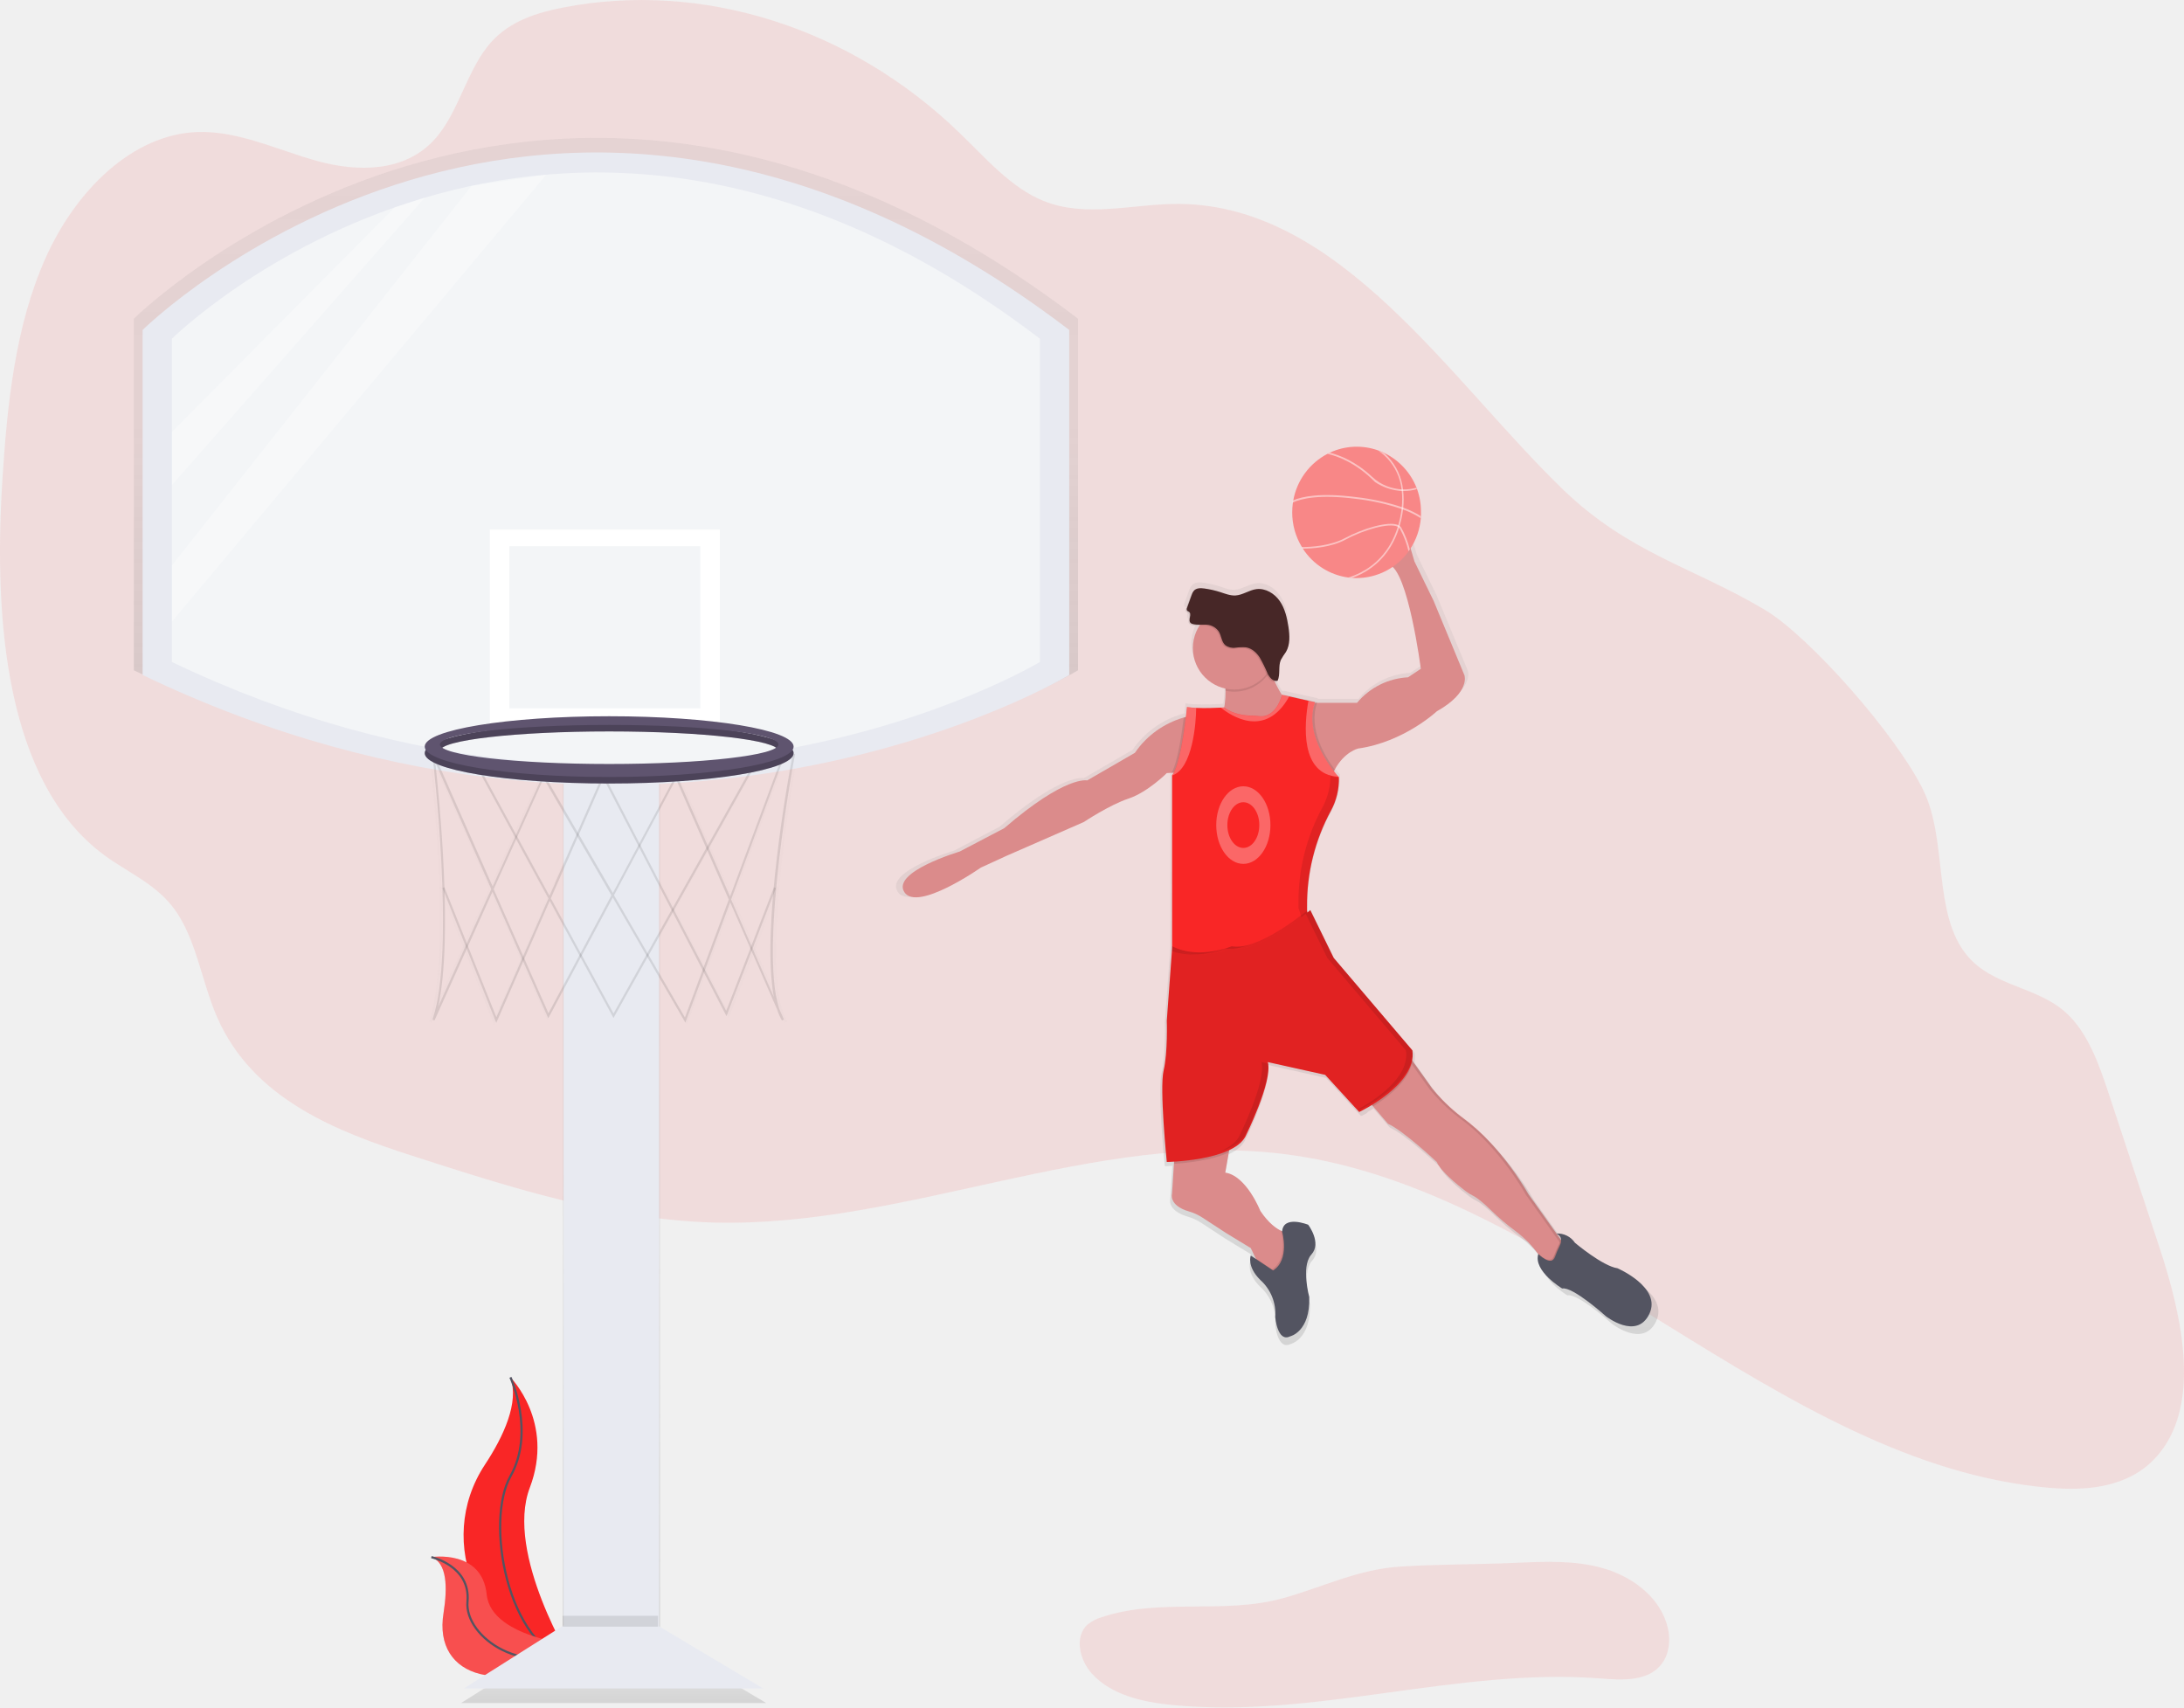
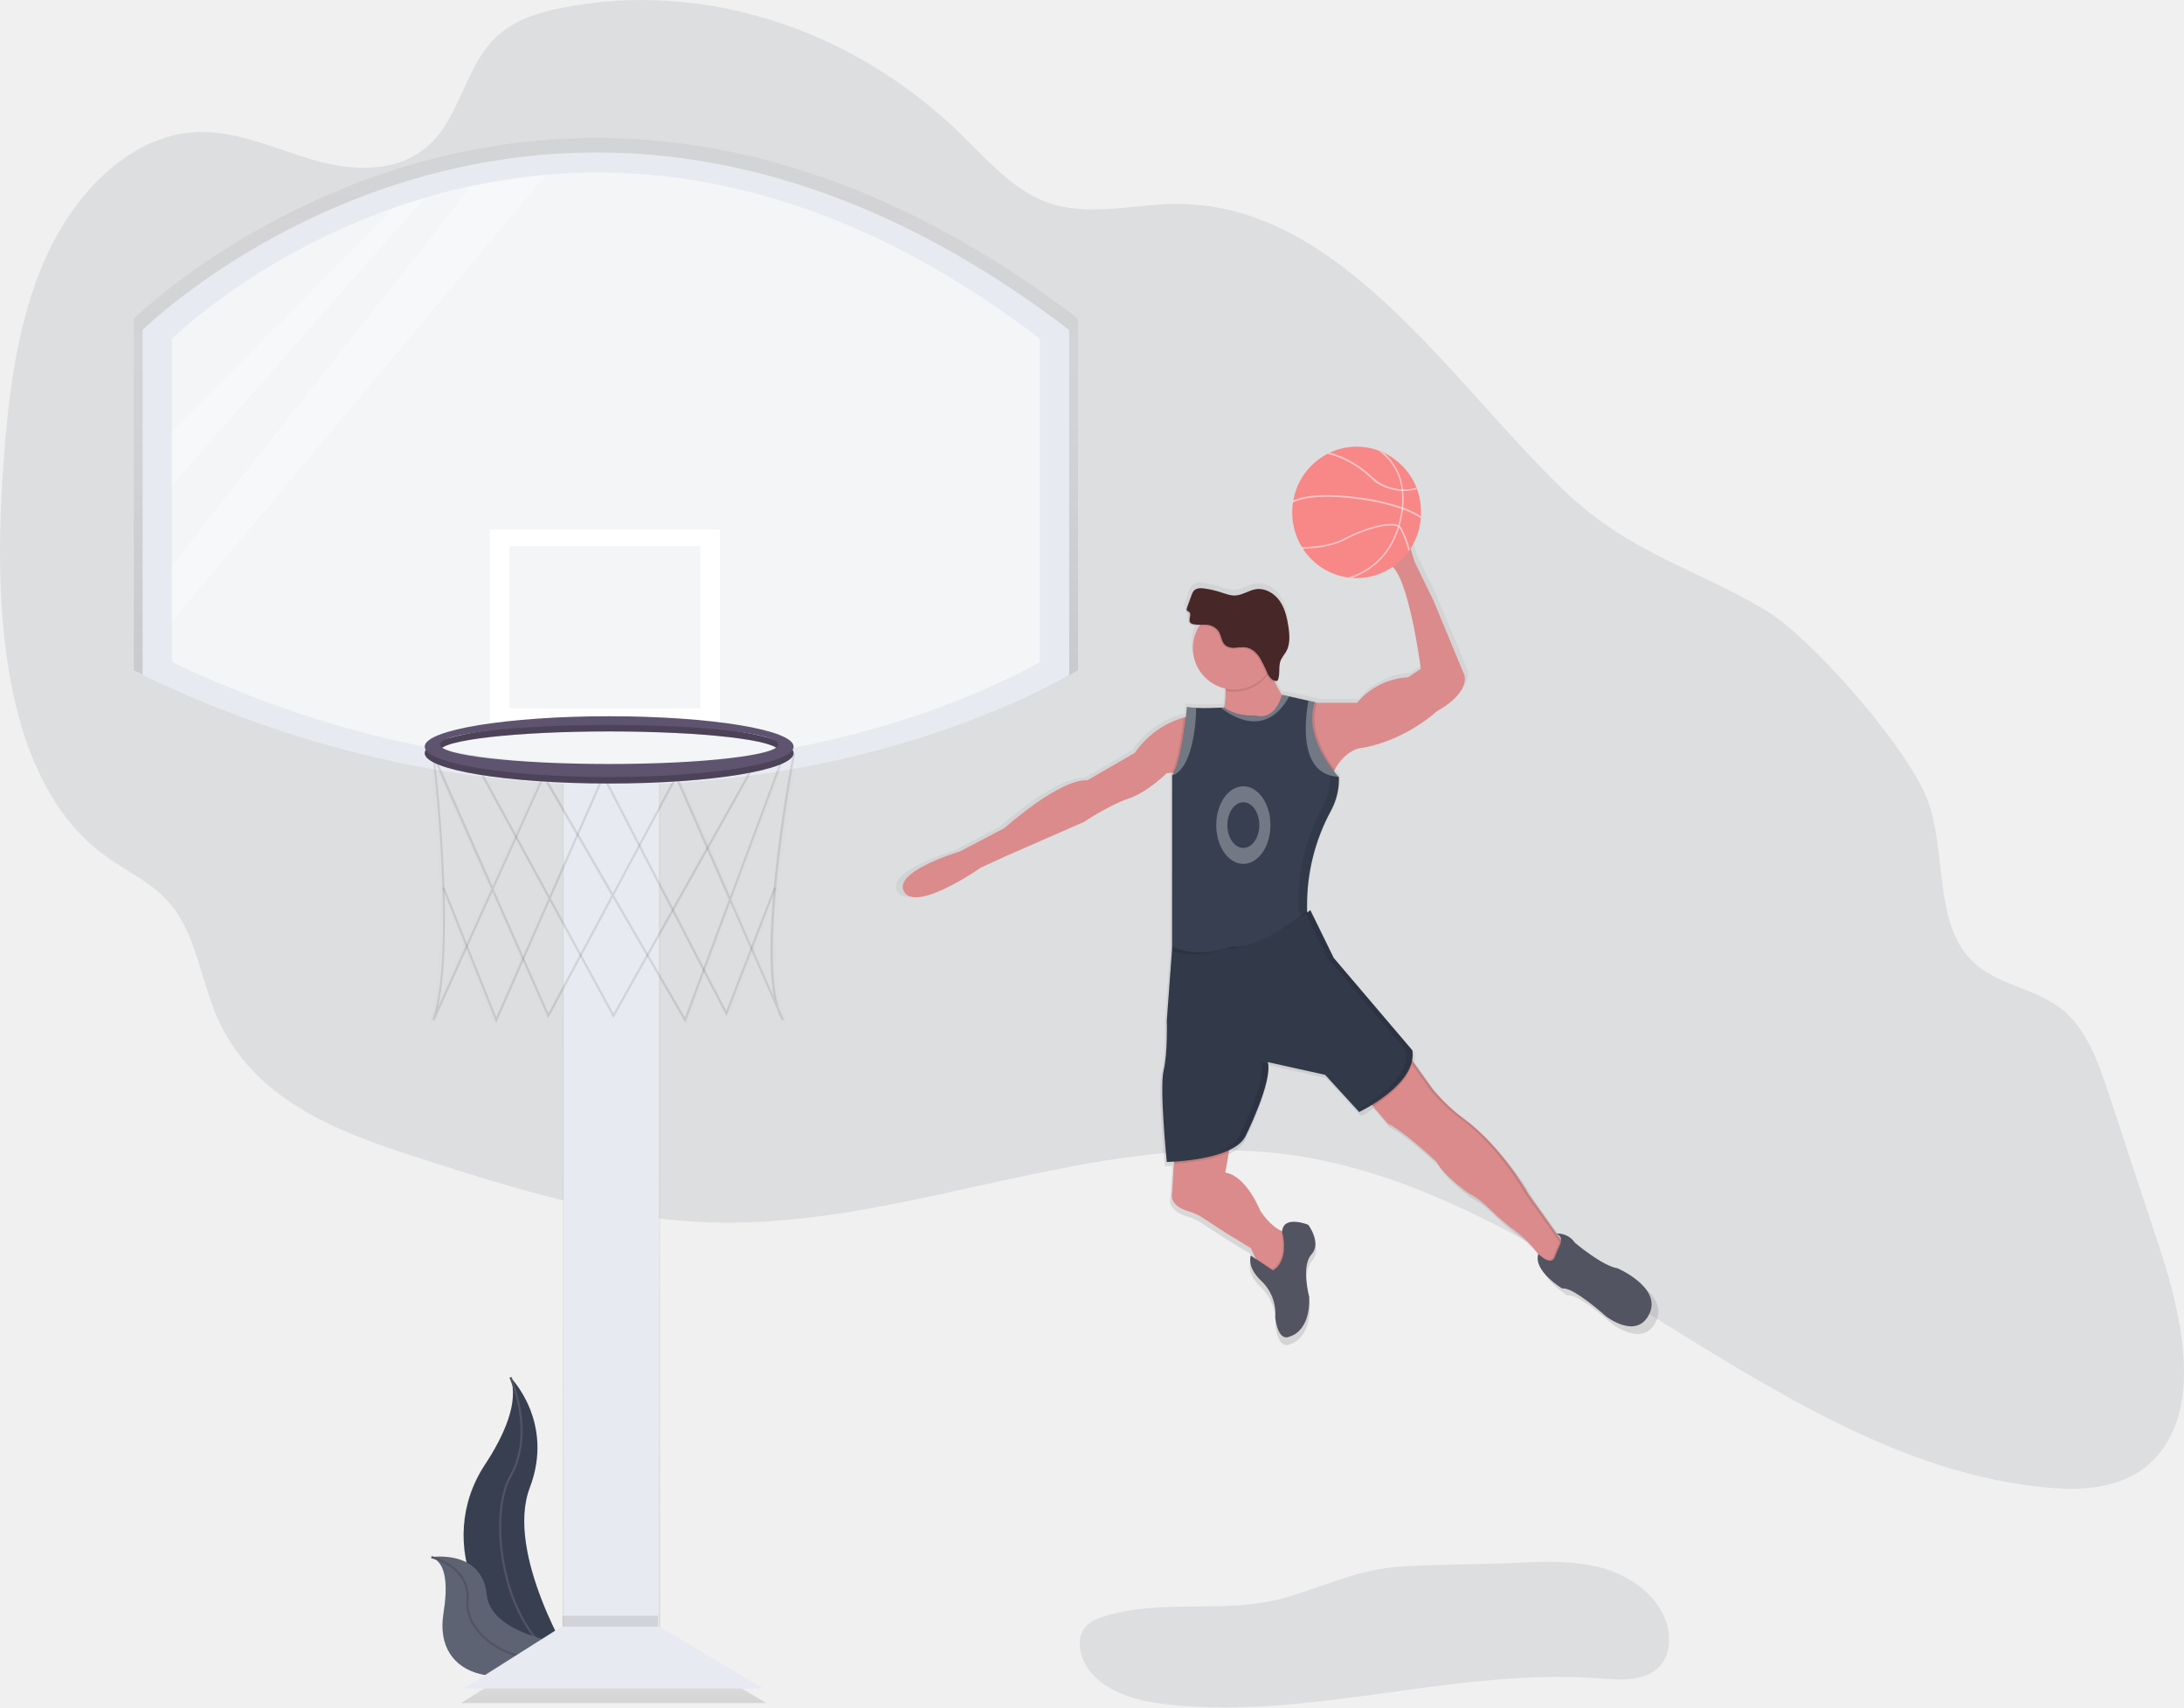
<svg xmlns="http://www.w3.org/2000/svg" xmlns:xlink="http://www.w3.org/1999/xlink" id="00628a83-0b9a-47d0-8619-b1ca24d7a26b" data-name="Layer 1" width="1006.44" height="786.79" viewBox="0 0 1006.44 786.79">
  <defs>
    <linearGradient id="154b1a25-d2d5-4d24-bf12-65113bdf24ef" x1="281.77" y1="766.42" x2="281.77" y2="356.78" gradientUnits="userSpaceOnUse">
      <stop offset="0" stop-color="gray" stop-opacity="0.25" />
      <stop offset="0.54" stop-color="gray" stop-opacity="0.12" />
      <stop offset="1" stop-color="gray" stop-opacity="0.1" />
    </linearGradient>
    <linearGradient id="f1776664-37cb-48f1-80ae-30292b15ef38" x1="282.79" y1="784.76" x2="282.79" y2="753.17" xlink:href="#154b1a25-d2d5-4d24-bf12-65113bdf24ef" />
    <linearGradient id="cf3a3245-c568-4114-8717-b243d46b2a23" x1="376" y1="417.12" x2="376" y2="120.14" xlink:href="#154b1a25-d2d5-4d24-bf12-65113bdf24ef" />
    <linearGradient id="8b3f97c1-33fb-40e9-8f93-a5df9caeeb34" x1="376" y1="407.73" x2="376" y2="129.53" xlink:href="#154b1a25-d2d5-4d24-bf12-65113bdf24ef" />
    <linearGradient id="5763ee86-6263-43d4-9570-4db35da706dc" x1="278.71" y1="332.33" x2="278.71" y2="240.62" xlink:href="#154b1a25-d2d5-4d24-bf12-65113bdf24ef" />
    <linearGradient id="c0ee58d2-4045-4f64-8068-9a1b57d12ec8" x1="278.71" y1="324.54" x2="278.71" y2="248.4" xlink:href="#154b1a25-d2d5-4d24-bf12-65113bdf24ef" />
    <linearGradient id="b7351db0-8488-47e6-875e-ad79cd85291f" x1="379.43" y1="528.7" x2="379.43" y2="399.85" xlink:href="#154b1a25-d2d5-4d24-bf12-65113bdf24ef" />
    <linearGradient id="df2d30de-7c93-457c-a852-558035659571" x1="372.98" y1="528.83" x2="372.98" y2="406.67" xlink:href="#154b1a25-d2d5-4d24-bf12-65113bdf24ef" />
    <linearGradient id="810a073f-ed65-4f91-bd1c-fe863edb79d8" x1="317.13" y1="469.09" x2="317.13" y2="351.45" xlink:href="#154b1a25-d2d5-4d24-bf12-65113bdf24ef" />
    <linearGradient id="80aa0821-7704-436a-990d-04bcfc5f5995" x1="377.53" y1="416.44" x2="377.53" y2="387.91" xlink:href="#154b1a25-d2d5-4d24-bf12-65113bdf24ef" />
    <linearGradient id="af85e265-87c7-4448-8525-9b56db40aa3d" x1="377.53" y1="413.39" x2="377.53" y2="384.86" xlink:href="#154b1a25-d2d5-4d24-bf12-65113bdf24ef" />
    <linearGradient id="47c578f4-0670-48af-99fb-bd8518179770" x1="685.33" y1="676.36" x2="685.33" y2="279.53" xlink:href="#154b1a25-d2d5-4d24-bf12-65113bdf24ef" />
  </defs>
-   <path d="M332,691.27s20.48,20.48,8.92,50.87,19.82,80.94,19.82,80.94l-1-.16c-42.07-7.42-63-55.54-39.58-91.28C328.94,718.36,336.07,702.77,332,691.27Z" transform="translate(-96.78 -56.6)" fill="#f92626" />
+   <path d="M332,691.27s20.48,20.48,8.92,50.87,19.82,80.94,19.82,80.94l-1-.16c-42.07-7.42-63-55.54-39.58-91.28C328.94,718.36,336.07,702.77,332,691.27Z" transform="translate(-96.78 -56.6)" fill="#373f51" />
  <path d="M332,691.27s11.56,25.11,0,45.59-2,78,28.74,86.22" transform="translate(-96.78 -56.6)" fill="none" stroke="#535461" stroke-miterlimit="10" />
-   <path d="M295.56,774.12s23.37-3.72,25.5,17.22S366,815.19,366,815.19l-.8.53c-35.35,23.21-69.14,14.78-64-16C303,788.24,302.89,776.73,295.56,774.12Z" transform="translate(-96.78 -56.6)" fill="#f92626" />
+   <path d="M295.56,774.12s23.37-3.72,25.5,17.22S366,815.19,366,815.19l-.8.53c-35.35,23.21-69.14,14.78-64-16C303,788.24,302.89,776.73,295.56,774.12Z" transform="translate(-96.78 -56.6)" fill="#373f51" />
  <path d="M295.56,774.12s23.37-3.72,25.5,17.22S366,815.19,366,815.19l-.8.53c-35.35,23.21-69.14,14.78-64-16C303,788.24,302.89,776.73,295.56,774.12Z" transform="translate(-96.78 -56.6)" fill="#f5f5f5" opacity="0.2" />
  <path d="M295.56,774.12s18.14,4,16.65,20.48,26.94,36.27,53.79,20.6" transform="translate(-96.78 -56.6)" fill="none" stroke="#535461" stroke-miterlimit="10" />
-   <path d="M983.07,420.67c11.44,23.49,4.16,57.19,20.36,76.39,11.88,14.08,31.6,14,45.07,25.88,10.48,9.27,15.7,24.44,20.45,38.84l23.08,70c10.51,31.88,19.49,72.92-1.68,96.29-12.69,14-31.86,15.59-49.19,14.1C915.73,731.38,814.84,604.88,689.84,588.55,601.49,577,514.2,622.44,425.34,619.93c-47-1.33-92.89-16-138.24-30.64-34.88-11.23-73.59-26-90.22-63.86-7.43-16.92-9.74-37.36-20.78-51.27-8.46-10.67-20.69-15.72-31.2-23.45C99.12,417,93.87,341.6,97.86,278.11c2.21-35.22,5.95-71.28,19.88-102.54s40.14-57.11,70.06-58.13c18.92-.65,37,8.37,55.41,13.41s40,5.19,53.82-10c11.34-12.47,14.9-32.5,26.24-45,8.83-9.71,21.15-13.48,33.06-15.79,64.05-12.42,132.28,9.14,182.51,57.66,12.21,11.79,23.84,25.39,38.76,31.44,19.87,8.05,41.59,1.23,62.6,1.4,74.12.6,124.39,80.82,176.63,131.39,30.54,29.57,60.08,35.94,93.22,55.64C930.56,349.79,970.7,395.28,983.07,420.67Z" transform="translate(-96.78 -56.6)" fill="#f92626" opacity="0.1" />
+   <path d="M983.07,420.67c11.44,23.49,4.16,57.19,20.36,76.39,11.88,14.08,31.6,14,45.07,25.88,10.48,9.27,15.7,24.44,20.45,38.84l23.08,70c10.51,31.88,19.49,72.92-1.68,96.29-12.69,14-31.86,15.59-49.19,14.1C915.73,731.38,814.84,604.88,689.84,588.55,601.49,577,514.2,622.44,425.34,619.93c-47-1.33-92.89-16-138.24-30.64-34.88-11.23-73.59-26-90.22-63.86-7.43-16.92-9.74-37.36-20.78-51.27-8.46-10.67-20.69-15.72-31.2-23.45C99.12,417,93.87,341.6,97.86,278.11c2.21-35.22,5.95-71.28,19.88-102.54s40.14-57.11,70.06-58.13c18.92-.65,37,8.37,55.41,13.41s40,5.19,53.82-10c11.34-12.47,14.9-32.5,26.24-45,8.83-9.71,21.15-13.48,33.06-15.79,64.05-12.42,132.28,9.14,182.51,57.66,12.21,11.79,23.84,25.39,38.76,31.44,19.87,8.05,41.59,1.23,62.6,1.4,74.12.6,124.39,80.82,176.63,131.39,30.54,29.57,60.08,35.94,93.22,55.64C930.56,349.79,970.7,395.28,983.07,420.67Z" transform="translate(-96.78 -56.6)" fill="#373f51" opacity="0.1" />
  <rect x="259.35" y="356.78" width="44.84" height="409.64" fill="url(#154b1a25-d2d5-4d24-bf12-65113bdf24ef)" />
  <polygon points="353.1 784.76 212.47 784.76 262.41 753.17 300.11 753.17 353.1 784.76" fill="url(#f1776664-37cb-48f1-80ae-30292b15ef38)" />
  <path d="M158.44,203.47S348,16,593.56,203.47v162s-192.59,116.17-435.11,0Z" transform="translate(-96.78 -56.6)" fill="url(#cf3a3245-c568-4114-8717-b243d46b2a23)" />
  <path d="M172.2,207.59s177.55-175.64,407.6,0V359.37s-180.41,108.82-407.6,0Z" transform="translate(-96.78 -56.6)" fill="url(#8b3f97c1-33fb-40e9-8f93-a5df9caeeb34)" />
  <rect x="224.7" y="240.62" width="108.01" height="91.71" fill="url(#5763ee86-6263-43d4-9570-4db35da706dc)" />
  <rect x="233.87" y="248.4" width="89.67" height="76.14" fill="url(#c0ee58d2-4045-4f64-8068-9a1b57d12ec8)" />
  <g opacity="0.1">
    <path d="M413.29,528.7,379.22,470,349,526.64l-26.22-59.36-27.28,60.44-.95-.38c11-32.12.09-123.17,0-124.09l-.42-3.41,28.68,64.93,23.91-53,32.53,56.07L409,412l25.2,57.51,24.46-65.77,6.12-1.22-.14.74c-.18.94-16.89,89-7.39,118.86l2.26,5.16-.9.47a24.73,24.73,0,0,1-2.32-5.29l-22-50.23Zm-33.51-59.79,33.3,57.41,20.61-55.41-24.78-56.55ZM323.3,466,349,524.31l29.58-55.38L346.77,414Zm-27.42-59.56c1.74,15.68,8.51,82.57,1.35,114.85l25-55.29ZM434.8,470.89l20.07,45.8c-6.1-32.6,7-104.11,8.64-112.85l-4.07.81Z" transform="translate(-96.78 -56.6)" fill="url(#b7351db0-8488-47e6-875e-ad79cd85291f)" />
  </g>
  <g opacity="0.1">
    <path d="M324.52,528.83l-25.28-63.29.95-.38,24.38,61L349,470.41l-32.57-59.84.89-.49,32.19,59.15,24.41-55.68.3,0,72.48-6.85L379.56,526.53l-29.93-55Zm25.63-58.47,29.42,54.06,65.31-116.55-70.24,6.64Z" transform="translate(-96.78 -56.6)" fill="url(#df2d30de-7c93-457c-a852-558035659571)" />
  </g>
  <g opacity="0.1">
    <polygon points="335.84 469.09 335.32 468.09 275.2 351.92 276.11 351.45 335.71 466.61 358.11 408.57 359.06 408.94 335.84 469.09" fill="url(#810a073f-ed65-4f91-bd1c-fe863edb79d8)" />
  </g>
  <path d="M377.53,387.91c-47.84,0-86.61,6.39-86.61,14.27s38.78,14.27,86.61,14.27,86.61-6.39,86.61-14.27S425.36,387.91,377.53,387.91Zm0,22.42c-43.9,0-79.48-4.11-79.48-9.17S333.63,392,377.53,392,457,396.09,457,401.16,421.42,410.33,377.53,410.33Z" transform="translate(-96.78 -56.6)" fill="url(#80aa0821-7704-436a-990d-04bcfc5f5995)" />
  <g opacity="0.2">
    <path d="M377.53,387.91c-47.84,0-86.61,6.39-86.61,14.27s38.78,14.27,86.61,14.27,86.61-6.39,86.61-14.27S425.36,387.91,377.53,387.91Zm0,22.42c-43.9,0-79.48-4.11-79.48-9.17S333.63,392,377.53,392,457,396.09,457,401.16,421.42,410.33,377.53,410.33Z" transform="translate(-96.78 -56.6)" fill="url(#80aa0821-7704-436a-990d-04bcfc5f5995)" />
  </g>
  <path d="M377.53,384.86c-47.84,0-86.61,6.39-86.61,14.27s38.78,14.27,86.61,14.27,86.61-6.39,86.61-14.27S425.36,384.86,377.53,384.86Zm0,22.42c-43.9,0-79.48-4.11-79.48-9.17s35.59-9.17,79.48-9.17S457,393,457,398.1,421.42,407.27,377.53,407.27Z" transform="translate(-96.78 -56.6)" fill="url(#af85e265-87c7-4448-8525-9b56db40aa3d)" />
  <rect x="259.72" y="358.04" width="44" height="402" fill="#e8eaf1" />
  <polygon points="351.72 778.04 213.72 778.04 262.72 747.04 299.72 747.04 351.72 778.04" fill="#e8eaf1" />
  <path d="M162.5,208.64s186-184,427,0v159s-189,114-427,0Z" transform="translate(-96.78 -56.6)" fill="#e8eaf1" />
  <path d="M176,212.69s174.24-172.37,400,0V361.63s-177,106.79-400,0Z" transform="translate(-96.78 -56.6)" fill="#f3f5f7" />
  <rect x="225.72" y="244.04" width="106" height="90" fill="#fff" />
  <rect x="234.72" y="251.68" width="88" height="74.72" fill="#f3f5f7" />
  <path d="M412.6,527.81l-33.44-57.64-29.71,55.61-25.73-58.25L297,526.85l-.93-.37c10.84-31.53.09-120.88,0-121.78l-.41-3.35,28.15,63.72,23.47-52,31.92,55,29.27-54.8,24.73,56.44,24-64.55,6-1.2-.14.73c-.18.93-16.58,87.34-7.25,116.65l2.22,5.06-.89.46a24.27,24.27,0,0,1-2.28-5.19l-21.6-49.3Zm-32.88-58.68,32.68,56.34,20.22-54.37-24.31-55.5Zm-55.44-2.82,25.26,57.2,29-54.35-31.25-53.88Zm-26.91-58.45c1.71,15.38,8.35,81,1.32,112.71l24.49-54.26ZM433.7,471.07,453.39,516c-6-32,6.86-102.17,8.48-110.74l-4,.8Z" transform="translate(-96.78 -56.6)" opacity="0.1" />
  <path d="M325.48,527.94l-24.81-62.11.93-.37,23.93,59.89,24-54.74-32-58.72.88-.48,31.59,58,24-54.64.29,0,71.13-6.72L379.49,525.68l-29.37-54Zm25.15-57.38,28.87,53.05L443.6,409.23l-68.93,6.51Z" transform="translate(-96.78 -56.6)" opacity="0.1" />
  <polygon points="334.79 468.26 334.27 467.27 275.27 353.27 276.16 352.81 334.65 465.82 356.64 408.86 357.57 409.22 334.79 468.26" opacity="0.1" />
  <path d="M377.5,389.64c-46.94,0-85,6.27-85,14s38.06,14,85,14,85-6.27,85-14S424.44,389.64,377.5,389.64Zm0,22c-43.08,0-78-4-78-9s34.92-9,78-9,78,4,78,9S420.58,411.64,377.5,411.64Z" transform="translate(-96.78 -56.6)" fill="#5f546f" />
  <path d="M377.5,389.64c-46.94,0-85,6.27-85,14s38.06,14,85,14,85-6.27,85-14S424.44,389.64,377.5,389.64Zm0,22c-43.08,0-78-4-78-9s34.92-9,78-9,78,4,78,9S420.58,411.64,377.5,411.64Z" transform="translate(-96.78 -56.6)" opacity="0.2" />
  <path d="M377.5,386.64c-46.94,0-85,6.27-85,14s38.06,14,85,14,85-6.27,85-14S424.44,386.64,377.5,386.64Zm0,22c-43.08,0-78-4-78-9s34.92-9,78-9,78,4,78,9S420.58,408.64,377.5,408.64Z" transform="translate(-96.78 -56.6)" fill="#5f546f" />
-   <path d="M688.17,793c-27.09,7.61-56.94-.17-83.62,8.77a18.56,18.56,0,0,0-6.46,3.3c-6.38,5.57-3.86,16.44,1.84,22.7,9.11,10,23.43,13.12,36.88,14.46C702.51,848.76,768.22,825,834,830c9.78.75,21.18,1.56,27.74-5.73,4.84-5.37,5.17-13.65,2.78-20.47-4.39-12.52-16.52-21.07-29.29-24.66s-26.3-3-39.56-2.41c-18,.82-36.15.59-54.1,1.78C722.38,779.83,706.35,787.93,688.17,793Z" transform="translate(-96.78 -56.6)" fill="#f92626" opacity="0.1" />
+   <path d="M688.17,793c-27.09,7.61-56.94-.17-83.62,8.77a18.56,18.56,0,0,0-6.46,3.3c-6.38,5.57-3.86,16.44,1.84,22.7,9.11,10,23.43,13.12,36.88,14.46C702.51,848.76,768.22,825,834,830c9.78.75,21.18,1.56,27.74-5.73,4.84-5.37,5.17-13.65,2.78-20.47-4.39-12.52-16.52-21.07-29.29-24.66s-26.3-3-39.56-2.41c-18,.82-36.15.59-54.1,1.78C722.38,779.83,706.35,787.93,688.17,793Z" transform="translate(-96.78 -56.6)" fill="#373f51" opacity="0.1" />
  <path d="M845,644c-7-1-19.94-12-19.94-12a9.86,9.86,0,0,0-8.59-4.37l-12.85-18.07A134.85,134.85,0,0,0,786,585.75q-1.65-1.83-3.41-3.55a95.94,95.94,0,0,0-11.14-9.5,66.31,66.31,0,0,1-7.34-6.36,85,85,0,0,1-6-6.64l-8.94-12.52-.6-.85a13.69,13.69,0,0,0,.18-3.71c0-.29-.06-.58-.1-.87l-36.9-43.38-11-22.44,0,0h0c-.13.11-.57.48-1.26,1l-.2-.57v-.26l0-1.89a92.53,92.53,0,0,1,11.21-44.48,31.26,31.26,0,0,0,3.79-14.93c0-.42,0-.84,0-1.26l-.19-.21c-.35-.39-1.15-1.29-2.18-2.62.13-.26.27-.53.4-.78,4.58-8.42,10.95-9.86,10.95-9.86,21.44-3,36.9-17.45,36.9-17.45,16-9,13-17,13-17l-14.46-34.9-9-18.45-2.49-8.48a143,143,0,0,0-3.45-16.73c-2.13-8.12-12.74-10.43-17.86-3.78-.12.16-.25.33-.37.51a16,16,0,0,0,2.86,21.35c5,4.26,9.35,8.63,9.35,8.63,9,2.49,15,48.86,15,48.86l-6,4a33.35,33.35,0,0,0-23.93,12H704c0-.08.05-.16.08-.25l-3.12-.7-9-2-3.33-.75-.05.21-.94-.21,0,.13a56,56,0,0,1-3.4-6.23,2.71,2.71,0,0,0,.81,0c.07-.15.13-.3.18-.45l.32,0c1.39-3,.19-6.75,1.53-9.81a36.42,36.42,0,0,1,2.4-3.73c2-3.45,1.76-7.77,1.17-11.73-.64-4.26-1.62-8.61-4.07-12.16s-6.68-6.15-11-5.59c-3.4.45-6.38,2.78-9.8,3-2.42.14-4.74-.81-7-1.55a44.54,44.54,0,0,0-7.59-1.73c-1.71-.24-3.72-.27-4.87,1l-.1.13a2.93,2.93,0,0,0-.4.37,5.66,5.66,0,0,0-1,1.9l-2.21,6.09a1.4,1.4,0,0,0,0,1.35c.2.25.55.32.82.49,1.75,1.13-.6,3.92.85,5.29.87.82,2.73.91,4.57.9A19.44,19.44,0,0,0,661.08,372c0,.33,0,.66,0,1a40.88,40.88,0,0,1-.62,7.87h0L659,381c-2.43.13-7.34.32-11.63.12a38.75,38.75,0,0,1-4.29-.41s-.17,1.82-.5,4.61l-1,.28a41.68,41.68,0,0,0-22.9,16.54l-22.44,13s-10-2.49-38.89,22.44l-20.94,11S504.42,458,510.4,467.46,546.3,456,546.3,456l12-5.48,36.4-16s12-8,20.94-11,17.95-12,17.95-12l2.25-.12,1-.06a8.45,8.45,0,0,1-.49.78c-.09.14-.19.27-.29.39v80.27l-.16,2.23.07,0h0l-2.4,32.65s.5,15-1.5,23.43,1.5,42.88,1.5,42.88,1.31,0,3.44-.15l-.06,1-.88,14.11s-1.68,5.44,8,8.27a23.38,23.38,0,0,1,6.26,2.87l11.16,7.31,11.47,7,2.32,4.87.11.24L672.95,638s-2,5,4.49,11.47a21.2,21.2,0,0,1,7,17.45s1,12,7,9c0,0,9.47-2,9-18.45,0,0-3.78-13.7.62-19.49q.18-.24.38-.46c5-5.48-1.5-14-1.5-14s-11.55-4.66-12.2,3.08l-.48-.21c-2.08-1-5.81-3.43-9.76-9.35,0,0-6.48-16.45-16.45-17.95l1.67-9.47.19-1.09c3.43-1.62,6.21-3.71,7.61-6.4v0l.06-.12,0-.05,0-.07,0-.07,0-.07.05-.1,0-.08.05-.11.06-.12,0-.1.07-.14L671,581l.07-.15.06-.13.08-.17.07-.14.08-.17.09-.18.07-.14.1-.21.07-.14.43-.93.06-.12.12-.26.09-.19.13-.29.08-.17.15-.34.06-.14.16-.35.08-.17.16-.36.07-.16.17-.38.07-.15.18-.4.06-.15.18-.42.06-.14.2-.45,0-.08c3.19-7.42,7.2-18.09,7-24.41a14.54,14.54,0,0,0,0-1.51l-.12,0,0-.1c0-.21-.08-.41-.14-.6l26.92,6,16,17.45.07,0h0l0,0,0,0,.06,0,.07,0,.08,0,.08,0,.1-.05.09,0,.13-.06.1-.05.14-.07.12-.06.17-.09.11-.06.19-.1.12-.07.2-.1.14-.08.22-.12.14-.07.23-.13.16-.09.25-.14L727,569l.28-.16.15-.08.29-.16.17-.1.3-.17.16-.1.32-.19.17-.1.33-.2.16-.1.35-.21.06,0,.56.65,7,8.12c7,3,22.94,17.95,22.94,17.95,1.84,4.41,9.63,10.71,13.61,13.73a24.85,24.85,0,0,0,3.61,2.22c2.18,1.13,5.25,3.82,8.06,6.54a102.69,102.69,0,0,0,11.77,10,52.47,52.47,0,0,1,10.19,10.28h0l.34.44c-2.38,8,11.24,16.13,11.24,16.13,5-1,20.44,13,20.44,13s14.46,11.47,20.44-1S845,644,845,644Zm-26.42-13.36-2-2.83h0A3.46,3.46,0,0,1,818.55,630.61Z" transform="translate(-96.78 -56.6)" fill="url(#47c578f4-0670-48af-99fb-bd8518179770)" />
  <path d="M694.23,385.85s-50.45,29.39-39.67,12.73a41.91,41.91,0,0,0,7-23.7,30.83,30.83,0,0,0-1.1-8.14l21.06-9.8a20.3,20.3,0,0,0,.76,8.59C685.23,375.95,694.23,385.85,694.23,385.85Z" transform="translate(-96.78 -56.6)" fill="#db8b8b" />
  <path d="M682.25,365.54a19.12,19.12,0,0,1-20.72,9.35,30.83,30.83,0,0,0-1.1-8.14l21.06-9.8A20.3,20.3,0,0,0,682.25,365.54Z" transform="translate(-96.78 -56.6)" opacity="0.1" />
  <circle cx="568.8" cy="298.64" r="19.1" fill="#db8b8b" />
  <path d="M653.37,345.08a7.33,7.33,0,0,1,4.55,3c1.26,2,1.23,4.74,3,6.3a6.34,6.34,0,0,0,4.65,1.18,22.42,22.42,0,0,1,4.91-.17c2.65.43,4.82,2.39,6.29,4.63a63.82,63.82,0,0,1,3.56,7.2,8.5,8.5,0,0,0,1.78,2.63,3.41,3.41,0,0,0,2.93.94c1.37-3,.19-6.64,1.5-9.63a35.77,35.77,0,0,1,2.35-3.66c2-3.39,1.73-7.63,1.14-11.52-.63-4.19-1.59-8.46-4-11.94s-6.56-6-10.76-5.49c-3.34.44-6.27,2.73-9.63,2.93-2.37.14-4.66-.79-6.92-1.52a43.75,43.75,0,0,0-7.45-1.7c-1.68-.23-3.65-.27-4.78,1a5.56,5.56,0,0,0-1,1.86l-2.17,6a1.38,1.38,0,0,0,0,1.33c.2.24.54.31.8.49,1.72,1.11-.59,3.85.83,5.2S651.38,344.61,653.37,345.08Z" transform="translate(-96.78 -56.6)" opacity="0.1" />
  <path d="M653.86,344.59a7.33,7.33,0,0,1,4.55,3c1.26,2,1.23,4.74,3,6.3a6.34,6.34,0,0,0,4.65,1.18,22.42,22.42,0,0,1,4.91-.17c2.65.43,4.82,2.39,6.29,4.63a63.82,63.82,0,0,1,3.56,7.2,8.5,8.5,0,0,0,1.78,2.63,3.41,3.41,0,0,0,2.93.94c1.37-3,.19-6.64,1.5-9.63a35.77,35.77,0,0,1,2.35-3.66c2-3.39,1.73-7.63,1.14-11.52-.63-4.19-1.59-8.46-4-11.94s-6.56-6-10.76-5.49c-3.34.44-6.27,2.73-9.63,2.93-2.37.14-4.66-.79-6.92-1.52a43.75,43.75,0,0,0-7.45-1.7c-1.68-.23-3.65-.27-4.78,1a5.56,5.56,0,0,0-1,1.86l-2.17,6a1.38,1.38,0,0,0,0,1.33c.2.24.54.31.8.49,1.72,1.11-.59,3.85.83,5.2S651.87,344.12,653.86,344.59Z" transform="translate(-96.78 -56.6)" fill="#472727" />
  <path d="M758.88,384.38s-15.18,14.2-36.24,17.14c0,0-6.26,1.42-10.76,9.69a35.07,35.07,0,0,0-3.45,9.9l-22.6-38.29-1.4-2.37h37.71a32.76,32.76,0,0,1,23.51-11.75l5.88-3.92s-5.88-45.55-14.69-48c0,0-4.3-4.3-9.19-8.48a15.72,15.72,0,0,1-2.81-21c.12-.17.24-.34.37-.5,5-6.53,15.45-4.26,17.55,3.72A140.45,140.45,0,0,1,746.15,307l2.45,8.33,8.82,18.12,14.2,34.28S774.55,375.57,758.88,384.38Z" transform="translate(-96.78 -56.6)" fill="#db8b8b" />
  <path d="M646.23,386.34l-2.94,26-6.61.37-2.21.12s-8.82,8.82-17.63,11.75-20.57,10.78-20.57,10.78L560.52,451l-11.75,5.39S519.38,477,513.5,467.65,539,449,539,449l20.57-10.78c28.41-24.49,38.2-22,38.2-22l22-12.73a40.94,40.94,0,0,1,22.49-16.25A27.7,27.7,0,0,1,646.23,386.34Z" transform="translate(-96.78 -56.6)" fill="#db8b8b" />
  <path d="M711.88,411.21a35.07,35.07,0,0,0-3.45,9.9l-22.6-38.29a15.67,15.67,0,0,0,1.41-2.37,19,19,0,0,0,1.36-3.67l3.27.74,8.85,2,3.07.69c0,.08-.06.16-.08.24C699.59,392.55,707.36,405.22,711.88,411.21Z" transform="translate(-96.78 -56.6)" opacity="0.1" />
  <path d="M646.23,386.34l-2.94,26-6.61.37c2.81-5,4.72-18.24,5.59-25.43A27.7,27.7,0,0,1,646.23,386.34Z" transform="translate(-96.78 -56.6)" opacity="0.1" />
-   <path d="M710.1,430.17a90.84,90.84,0,0,0-11,44.12l0,1.92v.25s5.39,14.69,0,14.69-4.9,7.35-11.75,8.82-30.86,11.75-38.2,7.35-12.24-13.71-12.24-13.71V413.77c.1-.12.2-.25.29-.39,4.23-6,6.57-31,6.57-31a38.07,38.07,0,0,0,4.22.41c4.21.2,9,0,11.42-.12l1.5-.09c4.23,3.31,10,3.79,12.86,3.79a21.67,21.67,0,0,1,3,.22c8.27,1.16,10.79-9.83,10.79-9.83l3.27.74,8.85,2,3.07.69c-5.51,15.61,9,32.3,10.83,34.32l.19.21A30.64,30.64,0,0,1,710.1,430.17Z" transform="translate(-96.78 -56.6)" fill="#f92626" />
+   <path d="M710.1,430.17a90.84,90.84,0,0,0-11,44.12l0,1.92v.25s5.39,14.69,0,14.69-4.9,7.35-11.75,8.82-30.86,11.75-38.2,7.35-12.24-13.71-12.24-13.71V413.77c.1-.12.2-.25.29-.39,4.23-6,6.57-31,6.57-31a38.07,38.07,0,0,0,4.22.41c4.21.2,9,0,11.42-.12l1.5-.09c4.23,3.31,10,3.79,12.86,3.79a21.67,21.67,0,0,1,3,.22c8.27,1.16,10.79-9.83,10.79-9.83l3.27.74,8.85,2,3.07.69c-5.51,15.61,9,32.3,10.83,34.32l.19.21A30.64,30.64,0,0,1,710.1,430.17Z" transform="translate(-96.78 -56.6)" fill="#373f51" />
  <path d="M648,382.83c0,6.49-1.55,28-11.07,31.11v-.17c.1-.12.2-.25.29-.39,4.23-6,6.57-31,6.57-31A38.07,38.07,0,0,0,648,382.83Z" transform="translate(-96.78 -56.6)" fill="#fff" opacity="0.3" />
  <path d="M713.63,414.54c-17.92-.92-15.8-24.36-13.9-35l3.07.69C697.29,395.83,711.79,412.52,713.63,414.54Z" transform="translate(-96.78 -56.6)" fill="#fff" opacity="0.3" />
  <g opacity="0.1">
    <path d="M713.82,415.24a.24.24,0,0,0-.19-.21c-4-1,.44.45-4-1-.17-.06.24-.73.24-.73a30.64,30.64,0,0,1-3.72,15.42,90.84,90.84,0,0,0-11,44.12l0,1.92V475s5.39,14.69,0,14.69-4.9,7.35-11.75,8.82c-6.28,1.35-26.93,10.08-36,8.15.56.41,1.13.8,1.72,1.15,7.35,4.41,31.35-5.88,38.2-7.35s6.37-8.82,11.75-8.82,0-14.69,0-14.69v-.25l0-1.92a90.84,90.84,0,0,1,11-44.12A30.64,30.64,0,0,0,713.82,415.24Z" transform="translate(-96.78 -56.6)" />
    <path d="M662.1,383.62c-.23-.16-.47-.33-.69-.5l-.52,0C661.29,383.32,661.7,383.47,662.1,383.62Z" transform="translate(-96.78 -56.6)" />
  </g>
  <path d="M816.67,628.78,810.8,642a82.16,82.16,0,0,0-5.5-7.95h0a51.54,51.54,0,0,0-10-10.09,100.87,100.87,0,0,1-11.56-9.82c-2.76-2.67-5.78-5.32-7.92-6.43a24.41,24.41,0,0,1-3.55-2.18c-3.9-3-11.56-9.15-13.37-13.48,0,0-15.67-14.69-22.53-17.63l-6.84-8-7.86-9.17,20.08-20.08,5.91,8.27,8.79,12.3A80.13,80.13,0,0,0,770,571a91.15,91.15,0,0,1,13.8,12.33A132.47,132.47,0,0,1,801,606.74l12.63,17.75.09.14,2,2.79Z" transform="translate(-96.78 -56.6)" fill="#db8b8b" />
  <path d="M692.27,630.25l-7.84,18.61L678.07,642l-2.62-5.5-2.28-4.79-11.27-6.86-11-7.18a23,23,0,0,0-6.15-2.82c-9.51-2.78-7.87-8.12-7.87-8.12l.87-13.86.6-9.65,26-2.94-1.3,7.35-1.64,9.3c9.8,1.47,16.16,17.63,16.16,17.63,3.87,5.81,7.54,8.22,9.59,9.18a7.51,7.51,0,0,0,1.68.61Z" transform="translate(-96.78 -56.6)" fill="#db8b8b" />
  <path d="M813.72,624.64l-.23-.13h.14Z" transform="translate(-96.78 -56.6)" opacity="0.1" />
  <path d="M816.67,628.78,810.8,642a82.16,82.16,0,0,0-5.5-7.95c.9.86,5.93,5.44,7.54,1.26a49,49,0,0,1,2.13-5,5.51,5.51,0,0,0,.73-2.85Z" transform="translate(-96.78 -56.6)" opacity="0.1" />
  <path d="M816.19,627.91l-2-2.79-.09-.14-12.63-17.75a132.47,132.47,0,0,0-17.23-23.39,91.15,91.15,0,0,0-13.8-12.33,80.13,80.13,0,0,1-13.55-13.26L748.13,546l-5.91-8.27-.86.86,5.29,7.41,8.79,12.3A80.13,80.13,0,0,0,769,571.52a91.15,91.15,0,0,1,13.8,12.33A132.47,132.47,0,0,1,800,607.23L812.65,625l.09.14,2,2.79,1,1.36-5.26,11.84c.55.87.86,1.38.86,1.38l5.88-13.22Z" transform="translate(-96.78 -56.6)" opacity="0.1" />
  <path d="M692.27,630.25l-7.84,18.61L678.07,642l-2.62-5.5,7.52,5c7.39-4.62,4.54-16.43,4.2-17.75a7.51,7.51,0,0,0,1.68.61Z" transform="translate(-96.78 -56.6)" opacity="0.1" />
  <path d="M687.62,624.13s3.67,13-4.16,17.88l-10.29-6.86s-2,4.9,4.41,11.27a20.82,20.82,0,0,1,6.86,17.14s1,11.75,6.86,8.82c0,0,9.31-2,8.82-18.12,0,0-3.71-13.45.61-19.14q.18-.23.37-.45c4.9-5.39-1.47-13.71-1.47-13.71S688.11,616.3,687.62,624.13Z" transform="translate(-96.78 -56.6)" fill="#535461" />
  <path d="M699.13,491.16c-5.39,0-4.9,7.35-11.75,8.82s-30.86,11.75-38.2,7.35-12.24-13.71-12.24-13.71v-1c12.24,6.37,27.43,0,27.43,0,10.82,2.08,29.43-12.11,34.77-16.42v.25S704.51,491.16,699.13,491.16Z" transform="translate(-96.78 -56.6)" opacity="0.1" />
  <path d="M638.39,583.23l26-2.94-1.3,7.35c-8.05,3.74-19.64,4.89-25.26,5.24Z" transform="translate(-96.78 -56.6)" opacity="0.1" />
  <path d="M747.64,545.46c-1.23,9-11.29,16.73-18.13,21l-7.86-9.17,20.08-20.08Z" transform="translate(-96.78 -56.6)" opacity="0.1" />
-   <path d="M664.35,493.6s-15.18,6.37-27.43,0l-2.45,33.31s.49,14.69-1.47,23,1.47,42.12,1.47,42.12,30.37-.49,36.24-11.75c0,0,12.73-25.47,10.29-34.28l26.45,5.88L723.13,569s26.94-12.73,24.49-28.41L711.37,498,700.6,476S677.09,496.05,664.35,493.6Z" transform="translate(-96.78 -56.6)" fill="#f92626" />
+   <path d="M664.35,493.6s-15.18,6.37-27.43,0l-2.45,33.31s.49,14.69-1.47,23,1.47,42.12,1.47,42.12,30.37-.49,36.24-11.75c0,0,12.73-25.47,10.29-34.28l26.45,5.88L723.13,569s26.94-12.73,24.49-28.41L711.37,498,700.6,476S677.09,496.05,664.35,493.6Z" transform="translate(-96.78 -56.6)" fill="#373f51" />
  <path d="M723.13,569l-15.67-17.14L681,546c.06.22.11.45.16.69a9.75,9.75,0,0,1,.14,1.42c.41,10.19-10.58,32.18-10.58,32.18-5.88,11.27-36.24,11.75-36.24,11.75S631,558.26,633,549.93s1.47-23,1.47-23l2.36-32.07.09-1.23a26.34,26.34,0,0,0,11,2.8,42.62,42.62,0,0,0,15.91-2.59l.52-.21q.43.08.88.13c10.52,1.16,27.39-11.38,33.26-16.05,1.33-1.06,2.1-1.71,2.1-1.71l10.78,22,36.24,42.61a11.71,11.71,0,0,1,.14,1.48C748.38,557.09,723.13,569,723.13,569Z" transform="translate(-96.78 -56.6)" opacity="0.1" />
  <path d="M690.88,377.53c-10.91,19.71-27,8.8-31.46,5.18l1.5-.09c4.23,3.31,10,3.79,12.86,3.79a21.67,21.67,0,0,1,3,.22c8.27,1.16,10.79-9.83,10.79-9.83Z" transform="translate(-96.78 -56.6)" fill="#fff" opacity="0.3" />
  <path d="M814,625a9.65,9.65,0,0,1,8.57,4.28S835.29,640,842.14,641c0,0,20.57,8.82,14.69,21.06s-20.08,1-20.08,1-15.18-13.71-20.08-12.73c0,0-13.47-8.08-11-15.92,0,0,5.9,6,7.68,1.39a48.79,48.79,0,0,1,2.12-5C816.42,628.92,816.91,626.47,814,625Z" transform="translate(-96.78 -56.6)" fill="#535461" />
  <path d="M661.13,493.72c-5.12,1.49-15.42,3.48-24.2-1.09l-.16,2.19C647.42,498.69,659.2,494.47,661.13,493.72Z" transform="translate(-96.78 -56.6)" opacity="0.1" />
  <path d="M672.26,492a17.51,17.51,0,0,1-7.91.67s-1.08.45-2.88,1C664.6,494.2,668.36,493.43,672.26,492Z" transform="translate(-96.78 -56.6)" opacity="0.1" />
  <path d="M747.76,542.1c-.47,14.53-24.63,25.95-24.63,25.95l-.34-.37c6.69-3.67,23.87-14.4,21.89-27.06L708.43,498l-9.94-20.33c1.33-1.06,2.1-1.71,2.1-1.71l10.78,22,36.24,42.61A11.71,11.71,0,0,1,747.76,542.1Z" transform="translate(-96.78 -56.6)" opacity="0.1" />
  <path d="M678.07,546c2.45,8.82-10.29,34.28-10.29,34.28-1.74,3.33-5.61,5.72-10.21,7.43,5.84-1.74,11.05-4.39,13.15-8.41,0,0,11.3-22.6,10.56-32.59Z" transform="translate(-96.78 -56.6)" opacity="0.1" />
  <path d="M669.74,418.91c-6.9,0-12.49,8-12.49,17.88s5.59,17.88,12.49,17.88,12.49-8,12.49-17.88S676.64,418.91,669.74,418.91Zm0,28.41c-4.06,0-7.36-4.71-7.36-10.53s3.29-10.53,7.36-10.53,7.36,4.71,7.36,10.53S673.8,447.32,669.74,447.32Z" transform="translate(-96.78 -56.6)" fill="#fff" opacity="0.3" />
  <path d="M751.6,292.73q0,.87,0,1.72c0,.31,0,.62-.07.92a30.35,30.35,0,0,1-5,14.37c-.19.29-.39.57-.59.85a29.52,29.52,0,0,1-24,12.38c-.67,0-1.34,0-2-.07s-1.23-.1-1.84-.18h0a29.65,29.65,0,0,1-20.92-13.29c-.16-.23-.31-.48-.45-.71l0-.05a30.47,30.47,0,0,1-4.47-15.94,31,31,0,0,1,.32-4.48l.16-1a30.24,30.24,0,0,1,15.88-21.58l1.08-.53a29.36,29.36,0,0,1,22.51-.87,28.57,28.57,0,0,1,2.77,1.2h0a30.13,30.13,0,0,1,14.57,15.85c.1.23.18.45.26.68A30.62,30.62,0,0,1,751.6,292.73Z" transform="translate(-96.78 -56.6)" fill="#f88787" />
  <path d="M749.69,282a20.59,20.59,0,0,1-5.86.85h-.34l-.78,0c-.48,0-.95-.06-1.4-.12a25.07,25.07,0,0,1-10.88-4l0,0c-8.73-8.9-17.28-11.94-21.9-13l1.08-.53c4.54,1.15,11.91,4,19.58,11.2a20.36,20.36,0,0,0,6.86,4.28,23.85,23.85,0,0,0,5.43,1.31c.4,0,.79.08,1.18.11l.79,0a19.8,19.8,0,0,0,6-.76C749.52,281.59,749.61,281.81,749.69,282Z" transform="translate(-96.78 -56.6)" fill="#fff" opacity="0.5" />
  <path d="M751.55,294.45c0,.31,0,.62-.07.92a40.34,40.34,0,0,0-8.15-4l-.75-.27a101,101,0,0,0-21-4.64c-16.8-2.14-25.18-.14-29.17,1.76l.16-1c4.32-1.9,12.83-3.63,29.11-1.56a103.55,103.55,0,0,1,21,4.59l.75.27A41.57,41.57,0,0,1,751.55,294.45Z" transform="translate(-96.78 -56.6)" fill="#fff" opacity="0.5" />
  <path d="M743.43,290.59c0,.27-.06.54-.09.82q-.26,2.05-.74,4.29-.37,1.69-.82,3.25c-.08.27-.16.54-.24.8-3.8,12.17-11.53,18.34-17.64,21.42a36.31,36.31,0,0,1-4,1.74l-1.84-.18h0a36.24,36.24,0,0,0,5.58-2.26c6-3,13.59-9.13,17.29-21.18.08-.24.15-.49.22-.74q.42-1.45.76-3,.49-2.25.75-4.4c0-.27.06-.55.09-.82a36.45,36.45,0,0,0,0-7.46c0-.26-.05-.52-.09-.77A25.11,25.11,0,0,0,736,267.72a25.63,25.63,0,0,0-4-3.41,28.57,28.57,0,0,1,2.77,1.2h0q.88.77,1.74,1.68a26,26,0,0,1,6.81,14.93c0,.25.06.51.09.76A37.16,37.16,0,0,1,743.43,290.59Z" transform="translate(-96.78 -56.6)" fill="#fff" opacity="0.5" />
  <path d="M746.45,309.75c-.19.29-.39.57-.59.85a39.91,39.91,0,0,0-4-10.41,2,2,0,0,0-.35-.44,2.74,2.74,0,0,0-.67-.45c-3.85-1.91-15.35,1.29-23.9,5.91-6.58,3.56-15.19,4.19-19.9,4.23l-.45-.71,0-.05c4.5,0,13.34-.54,20-4.14,8-4.3,19.9-8,24.48-6a3.88,3.88,0,0,1,.69.39,2.85,2.85,0,0,1,.78.84A41.19,41.19,0,0,1,746.45,309.75Z" transform="translate(-96.78 -56.6)" fill="#fff" opacity="0.5" />
  <rect x="259.22" y="744.54" width="44" height="5" opacity="0.1" />
  <polygon points="181.88 95.57 79.22 199.04 79.22 223.54 195.72 91.1 181.88 95.57" fill="#fff" opacity="0.3" />
  <polygon points="217.31 85.62 79.22 260.54 79.22 286.47 251.76 80.48 217.31 85.62" fill="#fff" opacity="0.3" />
</svg>
